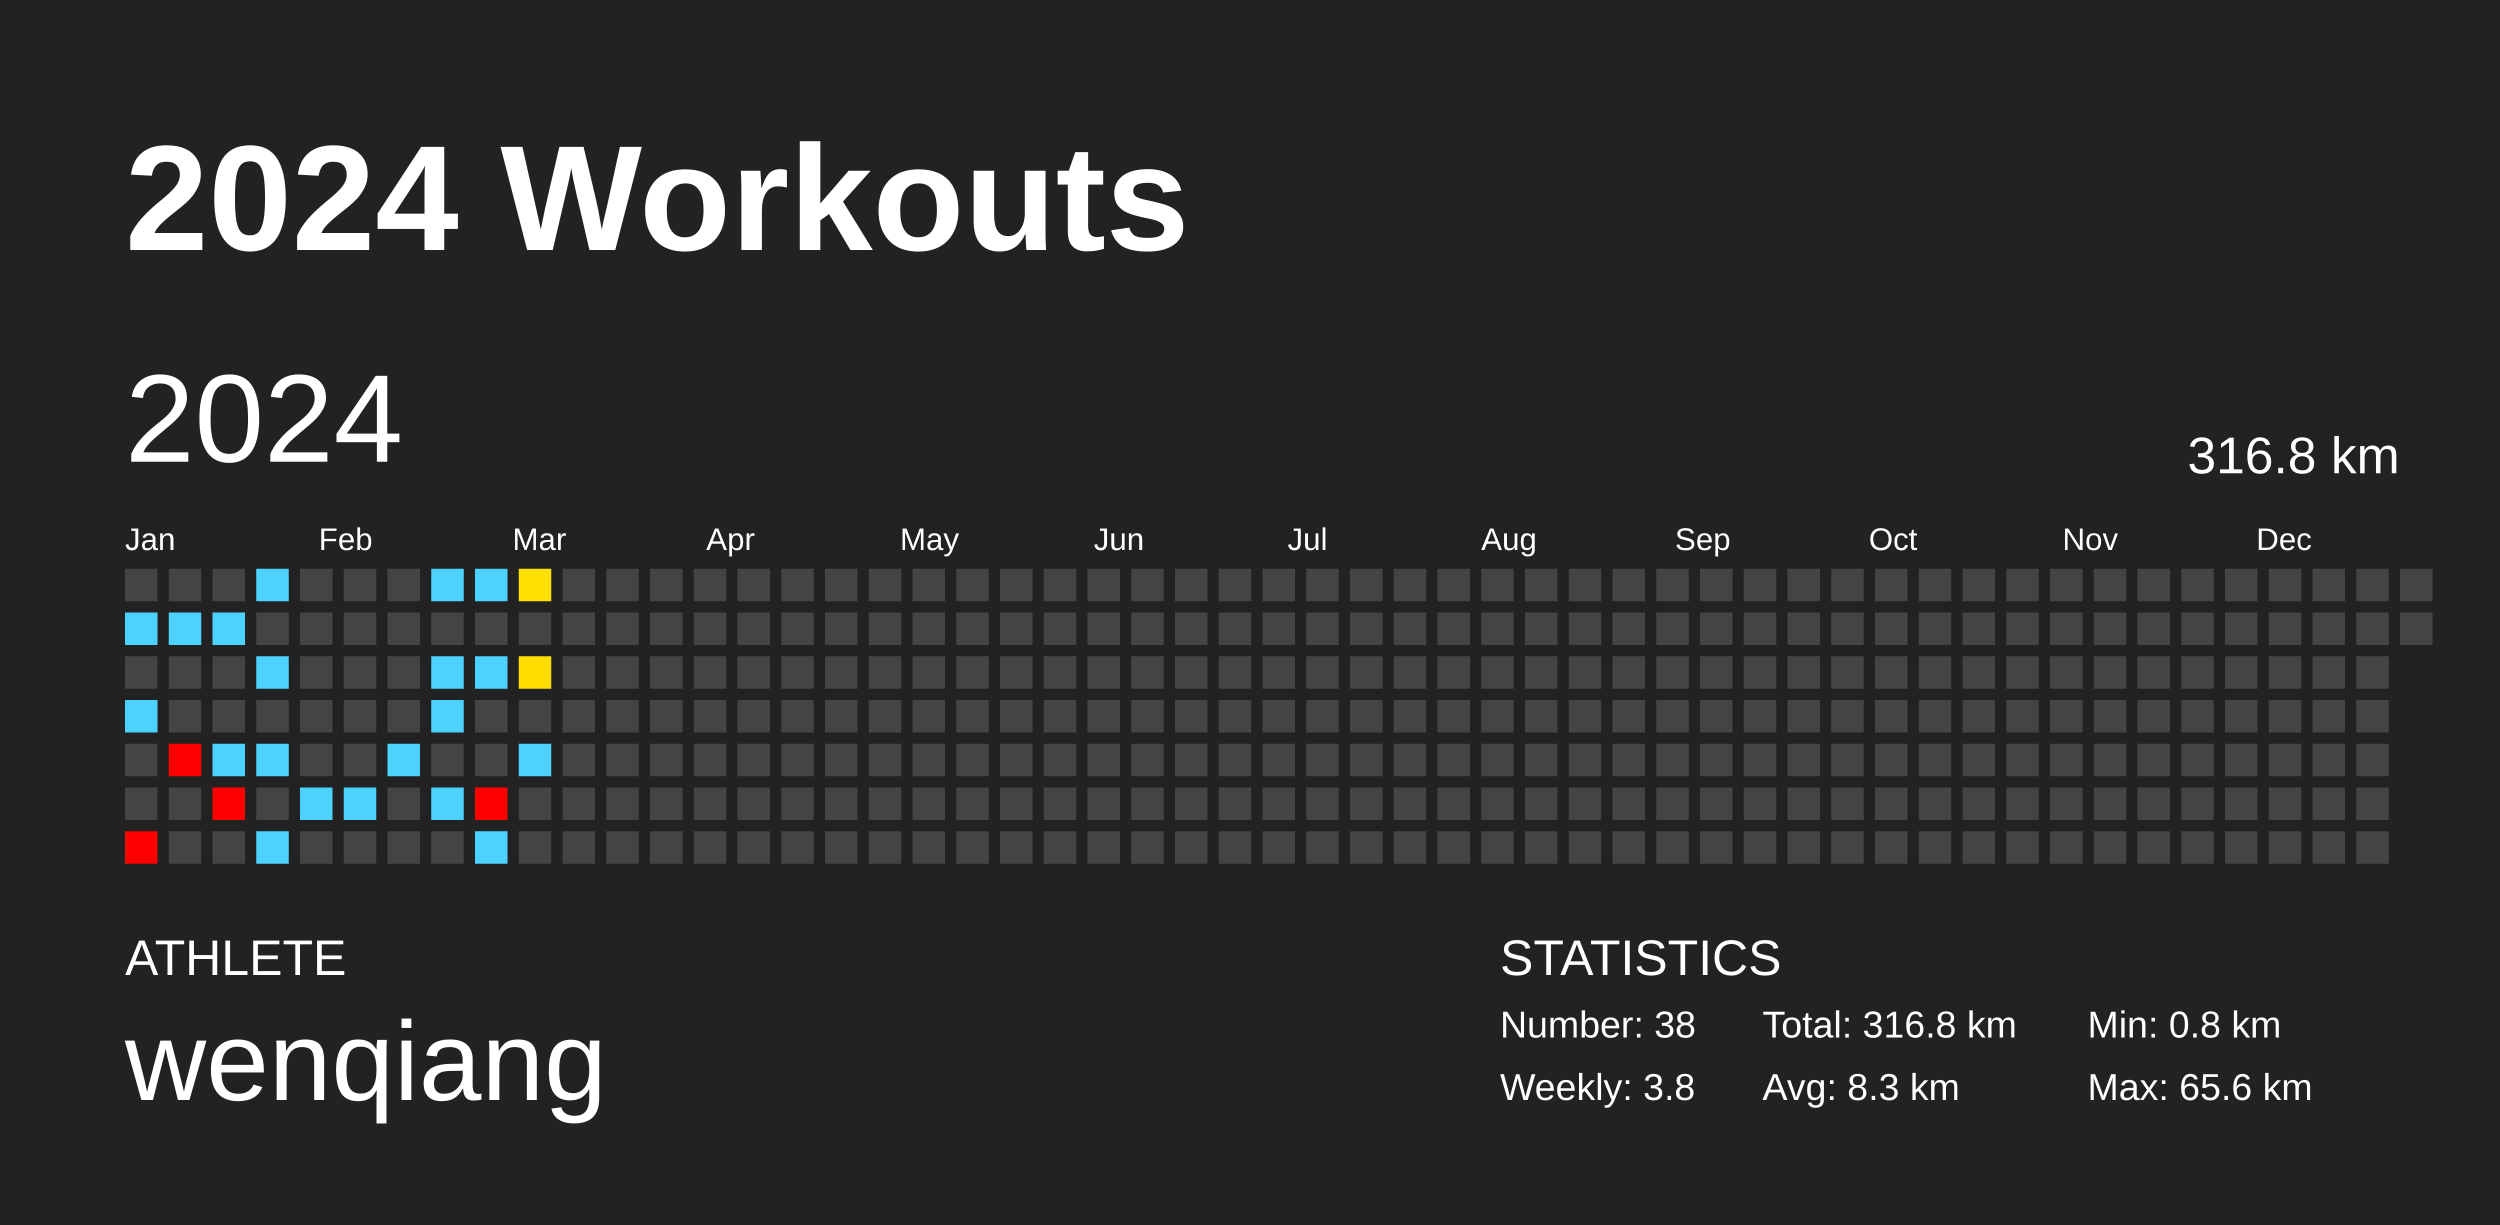
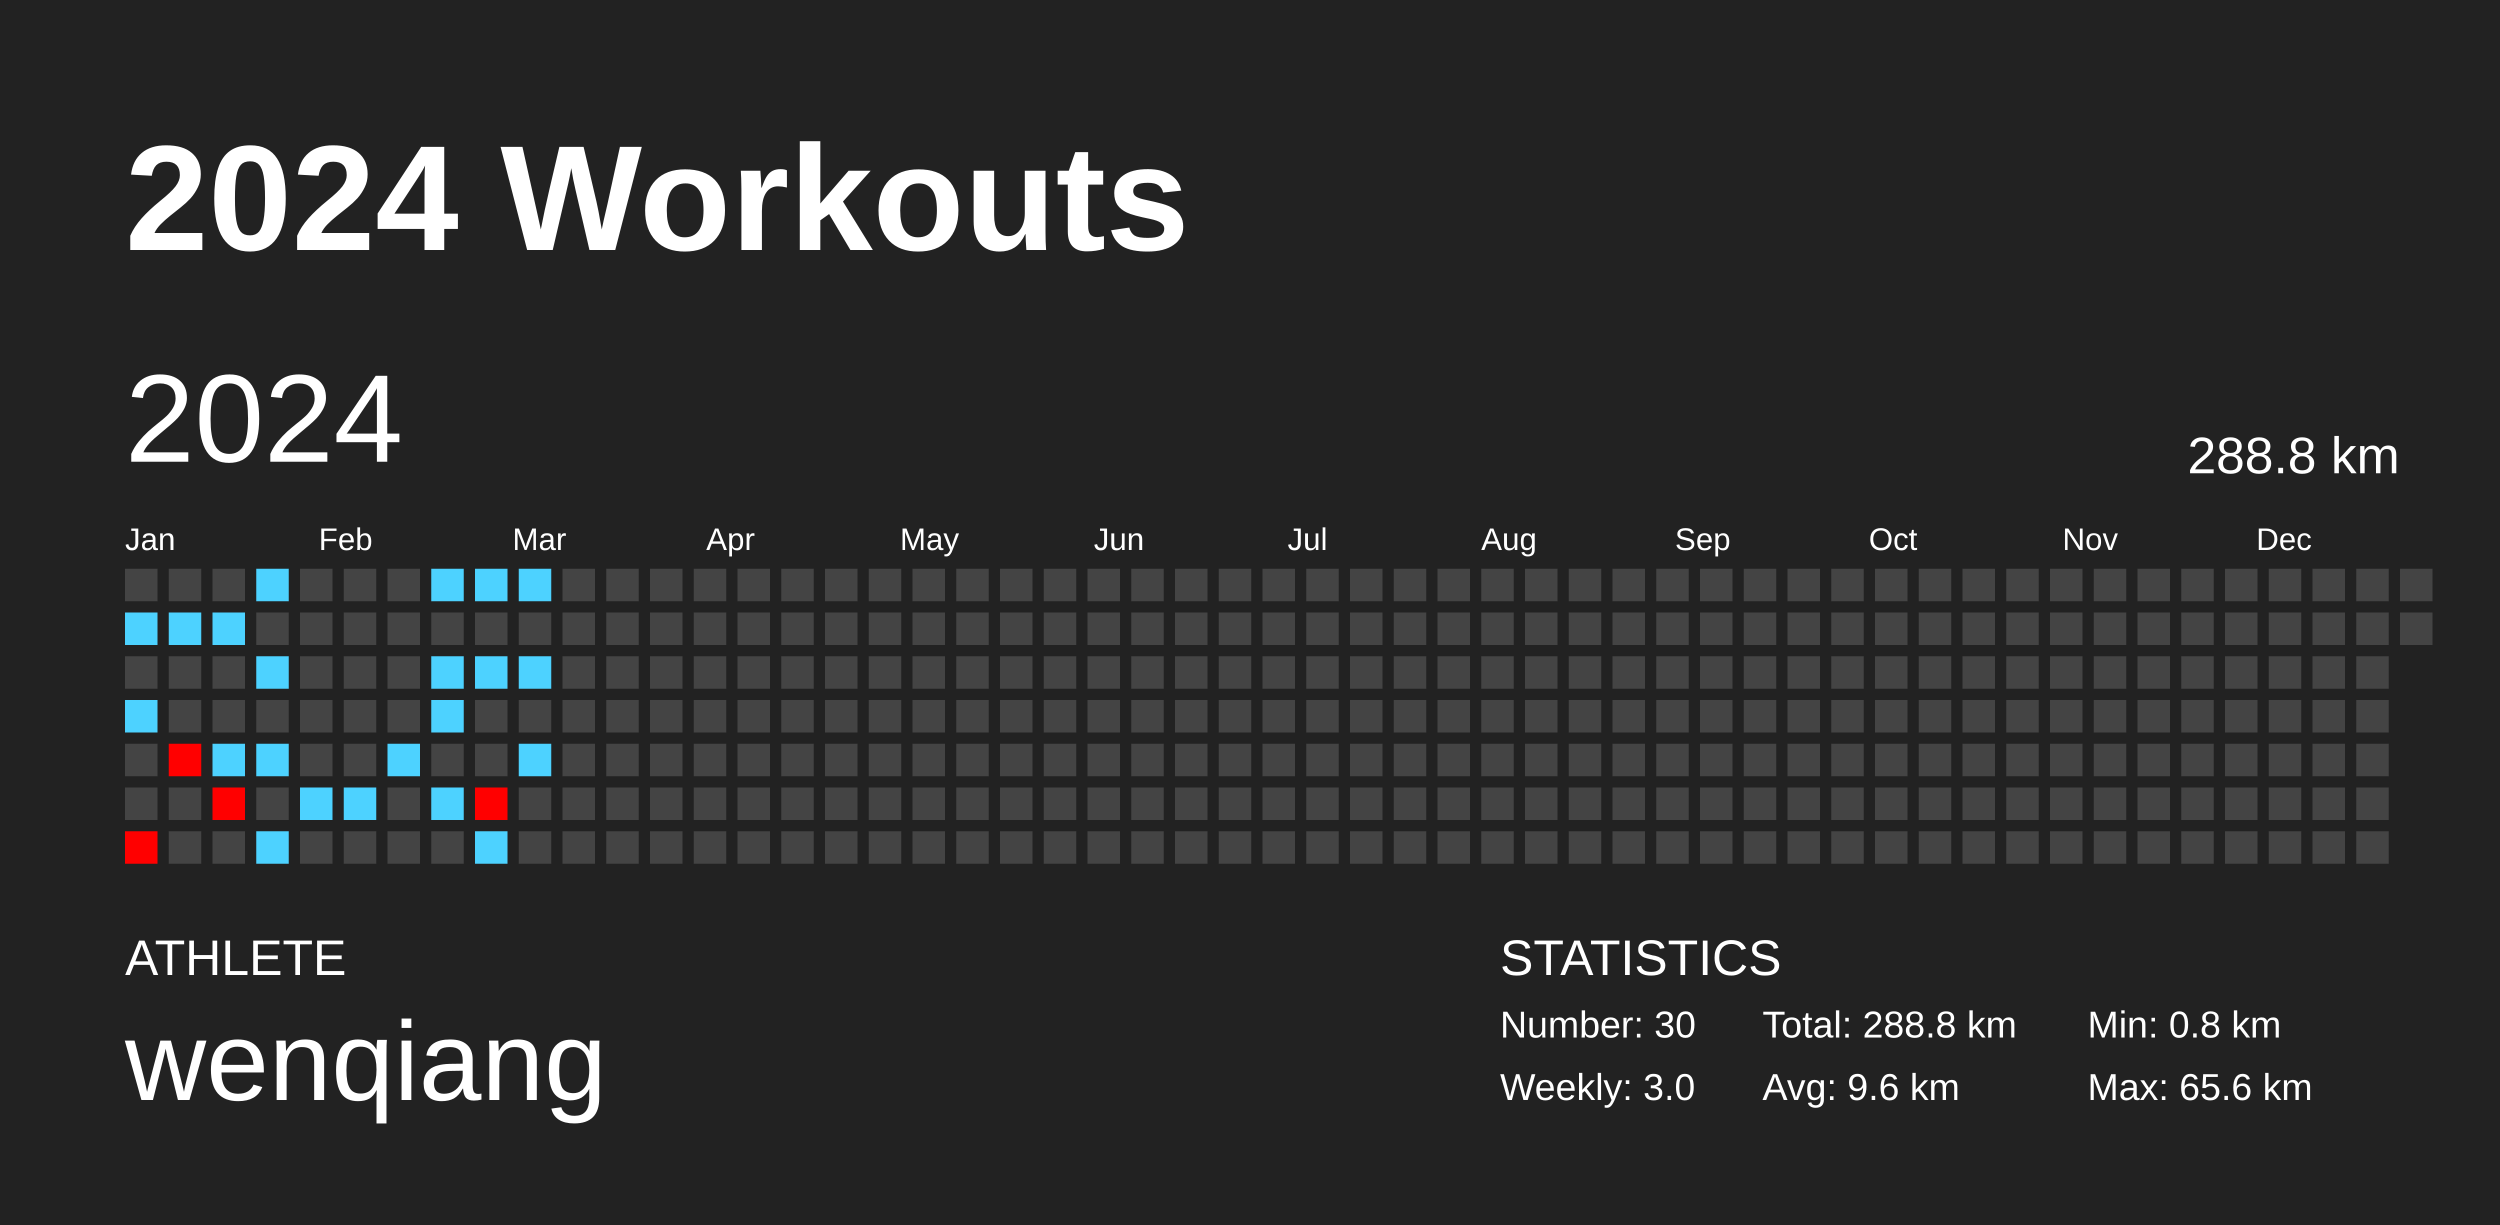
<svg xmlns="http://www.w3.org/2000/svg" baseProfile="full" height="98mm" version="1.1" viewBox="0,0,200,98" width="200mm">
  <defs />
  <rect fill="#222222" height="98" width="200" x="0" y="0" />
  <text fill="#FFFFFF" style="font-size:12px; font-family:Arial; font-weight:bold;" x="10" y="20">2024 Workouts</text>
  <text fill="#FFFFFF" style="font-size:4px; font-family:Arial" x="10" y="78">ATHLETE</text>
  <text fill="#FFFFFF" style="font-size:9px; font-family:Arial" x="10" y="88">wenqiang</text>
  <text fill="#FFFFFF" style="font-size:4px; font-family:Arial" x="120" y="78">STATISTICS</text>
-   <text fill="#FFFFFF" style="font-size:3px; font-family:Arial" x="120" y="83">Number: 38</text>
-   <text fill="#FFFFFF" style="font-size:3px; font-family:Arial" x="120" y="88">Weekly: 3.8</text>
-   <text fill="#FFFFFF" style="font-size:3px; font-family:Arial" x="141" y="83">Total: 316.8 km</text>
-   <text fill="#FFFFFF" style="font-size:3px; font-family:Arial" x="141" y="88">Avg: 8.3 km</text>
+   <text fill="#FFFFFF" style="font-size:3px; font-family:Arial" x="120" y="83">Number: 30</text>
+   <text fill="#FFFFFF" style="font-size:3px; font-family:Arial" x="120" y="88">Weekly: 3.0</text>
+   <text fill="#FFFFFF" style="font-size:3px; font-family:Arial" x="141" y="83">Total: 288.8 km</text>
+   <text fill="#FFFFFF" style="font-size:3px; font-family:Arial" x="141" y="88">Avg: 9.6 km</text>
  <text fill="#FFFFFF" style="font-size:3px; font-family:Arial" x="167" y="83">Min: 0.8 km</text>
  <text fill="#FFFFFF" style="font-size:3px; font-family:Arial" x="167" y="88">Max: 65.6 km</text>
  <text dominant-baseline="hanging" fill="#FFFFFF" style="font-size:10.0px; font-family:Arial;" x="10" y="30">2024</text>
-   <text dominant-baseline="hanging" fill="#FFFFFF" style="font-size:4.125px; font-family:Arial;" x="175" y="35">316.8 km</text>
+   <text dominant-baseline="hanging" fill="#FFFFFF" style="font-size:4.125px; font-family:Arial;" x="175" y="35">288.8 km</text>
  <text fill="#FFFFFF" style="font-size:2.5px; font-family:Arial" x="10.0" y="44">Jan</text>
  <text fill="#FFFFFF" style="font-size:2.5px; font-family:Arial" x="25.5" y="44">Feb</text>
  <text fill="#FFFFFF" style="font-size:2.5px; font-family:Arial" x="41.0" y="44">Mar</text>
  <text fill="#FFFFFF" style="font-size:2.5px; font-family:Arial" x="56.5" y="44">Apr</text>
  <text fill="#FFFFFF" style="font-size:2.5px; font-family:Arial" x="72.0" y="44">May</text>
  <text fill="#FFFFFF" style="font-size:2.5px; font-family:Arial" x="87.5" y="44">Jun</text>
  <text fill="#FFFFFF" style="font-size:2.5px; font-family:Arial" x="103.0" y="44">Jul</text>
  <text fill="#FFFFFF" style="font-size:2.5px; font-family:Arial" x="118.5" y="44">Aug</text>
  <text fill="#FFFFFF" style="font-size:2.5px; font-family:Arial" x="134.0" y="44">Sep</text>
  <text fill="#FFFFFF" style="font-size:2.5px; font-family:Arial" x="149.5" y="44">Oct</text>
  <text fill="#FFFFFF" style="font-size:2.5px; font-family:Arial" x="165.0" y="44">Nov</text>
  <text fill="#FFFFFF" style="font-size:2.5px; font-family:Arial" x="180.5" y="44">Dec</text>
  <rect fill="#444444" height="2.6" width="2.6" x="10.0" y="45.5" />
  <rect fill="#4dd2ff" height="2.6" width="2.6" x="10.0" y="49.0" />
  <rect fill="#444444" height="2.6" width="2.6" x="10.0" y="52.5" />
  <rect fill="#4dd2ff" height="2.6" width="2.6" x="10.0" y="56.0" />
  <rect fill="#444444" height="2.6" width="2.6" x="10.0" y="59.5" />
  <rect fill="#444444" height="2.6" width="2.6" x="10.0" y="63.0" />
  <rect fill="red" height="2.6" width="2.6" x="10.0" y="66.5" />
  <rect fill="#444444" height="2.6" width="2.6" x="13.5" y="45.5" />
  <rect fill="#4dd2ff" height="2.6" width="2.6" x="13.5" y="49.0" />
  <rect fill="#444444" height="2.6" width="2.6" x="13.5" y="52.5" />
  <rect fill="#444444" height="2.6" width="2.6" x="13.5" y="56.0" />
  <rect fill="red" height="2.6" width="2.6" x="13.5" y="59.5" />
  <rect fill="#444444" height="2.6" width="2.6" x="13.5" y="63.0" />
  <rect fill="#444444" height="2.6" width="2.6" x="13.5" y="66.5" />
  <rect fill="#444444" height="2.6" width="2.6" x="17.0" y="45.5" />
  <rect fill="#4dd2ff" height="2.6" width="2.6" x="17.0" y="49.0" />
  <rect fill="#444444" height="2.6" width="2.6" x="17.0" y="52.5" />
  <rect fill="#444444" height="2.6" width="2.6" x="17.0" y="56.0" />
  <rect fill="#4dd2ff" height="2.6" width="2.6" x="17.0" y="59.5" />
  <rect fill="red" height="2.6" width="2.6" x="17.0" y="63.0" />
  <rect fill="#444444" height="2.6" width="2.6" x="17.0" y="66.5" />
  <rect fill="#4dd2ff" height="2.6" width="2.6" x="20.5" y="45.5" />
  <rect fill="#444444" height="2.6" width="2.6" x="20.5" y="49.0" />
  <rect fill="#4dd2ff" height="2.6" width="2.6" x="20.5" y="52.5" />
  <rect fill="#444444" height="2.6" width="2.6" x="20.5" y="56.0" />
  <rect fill="#4dd2ff" height="2.6" width="2.6" x="20.5" y="59.5" />
  <rect fill="#444444" height="2.6" width="2.6" x="20.5" y="63.0" />
  <rect fill="#4dd2ff" height="2.6" width="2.6" x="20.5" y="66.5" />
  <rect fill="#444444" height="2.6" width="2.6" x="24.0" y="45.5" />
  <rect fill="#444444" height="2.6" width="2.6" x="24.0" y="49.0" />
  <rect fill="#444444" height="2.6" width="2.6" x="24.0" y="52.5" />
  <rect fill="#444444" height="2.6" width="2.6" x="24.0" y="56.0" />
  <rect fill="#444444" height="2.6" width="2.6" x="24.0" y="59.5" />
  <rect fill="#4dd2ff" height="2.6" width="2.6" x="24.0" y="63.0" />
  <rect fill="#444444" height="2.6" width="2.6" x="24.0" y="66.5" />
  <rect fill="#444444" height="2.6" width="2.6" x="27.5" y="45.5" />
  <rect fill="#444444" height="2.6" width="2.6" x="27.5" y="49.0" />
  <rect fill="#444444" height="2.6" width="2.6" x="27.5" y="52.5" />
  <rect fill="#444444" height="2.6" width="2.6" x="27.5" y="56.0" />
  <rect fill="#444444" height="2.6" width="2.6" x="27.5" y="59.5" />
  <rect fill="#4dd2ff" height="2.6" width="2.6" x="27.5" y="63.0" />
  <rect fill="#444444" height="2.6" width="2.6" x="27.5" y="66.5" />
  <rect fill="#444444" height="2.6" width="2.6" x="31.0" y="45.5" />
  <rect fill="#444444" height="2.6" width="2.6" x="31.0" y="49.0" />
  <rect fill="#444444" height="2.6" width="2.6" x="31.0" y="52.5" />
  <rect fill="#444444" height="2.6" width="2.6" x="31.0" y="56.0" />
  <rect fill="#4dd2ff" height="2.6" width="2.6" x="31.0" y="59.5" />
  <rect fill="#444444" height="2.6" width="2.6" x="31.0" y="63.0" />
  <rect fill="#444444" height="2.6" width="2.6" x="31.0" y="66.5" />
  <rect fill="#4dd2ff" height="2.6" width="2.6" x="34.5" y="45.5" />
  <rect fill="#444444" height="2.6" width="2.6" x="34.5" y="49.0" />
  <rect fill="#4dd2ff" height="2.6" width="2.6" x="34.5" y="52.5" />
  <rect fill="#4dd2ff" height="2.6" width="2.6" x="34.5" y="56.0" />
  <rect fill="#444444" height="2.6" width="2.6" x="34.5" y="59.5" />
  <rect fill="#4dd2ff" height="2.6" width="2.6" x="34.5" y="63.0" />
  <rect fill="#444444" height="2.6" width="2.6" x="34.5" y="66.5" />
  <rect fill="#4dd2ff" height="2.6" width="2.6" x="38.0" y="45.5" />
  <rect fill="#444444" height="2.6" width="2.6" x="38.0" y="49.0" />
  <rect fill="#4dd2ff" height="2.6" width="2.6" x="38.0" y="52.5" />
  <rect fill="#444444" height="2.6" width="2.6" x="38.0" y="56.0" />
  <rect fill="#444444" height="2.6" width="2.6" x="38.0" y="59.5" />
  <rect fill="red" height="2.6" width="2.6" x="38.0" y="63.0" />
  <rect fill="#4dd2ff" height="2.6" width="2.6" x="38.0" y="66.5" />
-   <rect fill="#ffe000" height="2.6" width="2.6" x="41.5" y="45.5" />
+   <rect fill="#4dd2ff" height="2.6" width="2.6" x="41.5" y="45.5" />
  <rect fill="#444444" height="2.6" width="2.6" x="41.5" y="49.0" />
-   <rect fill="#ffde00" height="2.6" width="2.6" x="41.5" y="52.5" />
+   <rect fill="#4dd2ff" height="2.6" width="2.6" x="41.5" y="52.5" />
  <rect fill="#444444" height="2.6" width="2.6" x="41.5" y="56.0" />
  <rect fill="#4dd2ff" height="2.6" width="2.6" x="41.5" y="59.5" />
  <rect fill="#444444" height="2.6" width="2.6" x="41.5" y="63.0" />
  <rect fill="#444444" height="2.6" width="2.6" x="41.5" y="66.5" />
  <rect fill="#444444" height="2.6" width="2.6" x="45.0" y="45.5" />
  <rect fill="#444444" height="2.6" width="2.6" x="45.0" y="49.0" />
  <rect fill="#444444" height="2.6" width="2.6" x="45.0" y="52.5" />
  <rect fill="#444444" height="2.6" width="2.6" x="45.0" y="56.0" />
  <rect fill="#444444" height="2.6" width="2.6" x="45.0" y="59.5" />
  <rect fill="#444444" height="2.6" width="2.6" x="45.0" y="63.0" />
  <rect fill="#444444" height="2.6" width="2.6" x="45.0" y="66.5" />
  <rect fill="#444444" height="2.6" width="2.6" x="48.5" y="45.5" />
  <rect fill="#444444" height="2.6" width="2.6" x="48.5" y="49.0" />
  <rect fill="#444444" height="2.6" width="2.6" x="48.5" y="52.5" />
  <rect fill="#444444" height="2.6" width="2.6" x="48.5" y="56.0" />
  <rect fill="#444444" height="2.6" width="2.6" x="48.5" y="59.5" />
  <rect fill="#444444" height="2.6" width="2.6" x="48.5" y="63.0" />
  <rect fill="#444444" height="2.6" width="2.6" x="48.5" y="66.5" />
  <rect fill="#444444" height="2.6" width="2.6" x="52.0" y="45.5" />
  <rect fill="#444444" height="2.6" width="2.6" x="52.0" y="49.0" />
  <rect fill="#444444" height="2.6" width="2.6" x="52.0" y="52.5" />
  <rect fill="#444444" height="2.6" width="2.6" x="52.0" y="56.0" />
  <rect fill="#444444" height="2.6" width="2.6" x="52.0" y="59.5" />
  <rect fill="#444444" height="2.6" width="2.6" x="52.0" y="63.0" />
  <rect fill="#444444" height="2.6" width="2.6" x="52.0" y="66.5" />
  <rect fill="#444444" height="2.6" width="2.6" x="55.5" y="45.5" />
  <rect fill="#444444" height="2.6" width="2.6" x="55.5" y="49.0" />
  <rect fill="#444444" height="2.6" width="2.6" x="55.5" y="52.5" />
  <rect fill="#444444" height="2.6" width="2.6" x="55.5" y="56.0" />
  <rect fill="#444444" height="2.6" width="2.6" x="55.5" y="59.5" />
  <rect fill="#444444" height="2.6" width="2.6" x="55.5" y="63.0" />
  <rect fill="#444444" height="2.6" width="2.6" x="55.5" y="66.5" />
  <rect fill="#444444" height="2.6" width="2.6" x="59.0" y="45.5" />
  <rect fill="#444444" height="2.6" width="2.6" x="59.0" y="49.0" />
  <rect fill="#444444" height="2.6" width="2.6" x="59.0" y="52.5" />
  <rect fill="#444444" height="2.6" width="2.6" x="59.0" y="56.0" />
  <rect fill="#444444" height="2.6" width="2.6" x="59.0" y="59.5" />
  <rect fill="#444444" height="2.6" width="2.6" x="59.0" y="63.0" />
  <rect fill="#444444" height="2.6" width="2.6" x="59.0" y="66.5" />
  <rect fill="#444444" height="2.6" width="2.6" x="62.5" y="45.5" />
  <rect fill="#444444" height="2.6" width="2.6" x="62.5" y="49.0" />
  <rect fill="#444444" height="2.6" width="2.6" x="62.5" y="52.5" />
  <rect fill="#444444" height="2.6" width="2.6" x="62.5" y="56.0" />
  <rect fill="#444444" height="2.6" width="2.6" x="62.5" y="59.5" />
  <rect fill="#444444" height="2.6" width="2.6" x="62.5" y="63.0" />
  <rect fill="#444444" height="2.6" width="2.6" x="62.5" y="66.5" />
  <rect fill="#444444" height="2.6" width="2.6" x="66.0" y="45.5" />
  <rect fill="#444444" height="2.6" width="2.6" x="66.0" y="49.0" />
  <rect fill="#444444" height="2.6" width="2.6" x="66.0" y="52.5" />
  <rect fill="#444444" height="2.6" width="2.6" x="66.0" y="56.0" />
  <rect fill="#444444" height="2.6" width="2.6" x="66.0" y="59.5" />
  <rect fill="#444444" height="2.6" width="2.6" x="66.0" y="63.0" />
  <rect fill="#444444" height="2.6" width="2.6" x="66.0" y="66.5" />
  <rect fill="#444444" height="2.6" width="2.6" x="69.5" y="45.5" />
  <rect fill="#444444" height="2.6" width="2.6" x="69.5" y="49.0" />
  <rect fill="#444444" height="2.6" width="2.6" x="69.5" y="52.5" />
  <rect fill="#444444" height="2.6" width="2.6" x="69.5" y="56.0" />
  <rect fill="#444444" height="2.6" width="2.6" x="69.5" y="59.5" />
  <rect fill="#444444" height="2.6" width="2.6" x="69.5" y="63.0" />
  <rect fill="#444444" height="2.6" width="2.6" x="69.5" y="66.5" />
  <rect fill="#444444" height="2.6" width="2.6" x="73.0" y="45.5" />
  <rect fill="#444444" height="2.6" width="2.6" x="73.0" y="49.0" />
  <rect fill="#444444" height="2.6" width="2.6" x="73.0" y="52.5" />
  <rect fill="#444444" height="2.6" width="2.6" x="73.0" y="56.0" />
  <rect fill="#444444" height="2.6" width="2.6" x="73.0" y="59.5" />
  <rect fill="#444444" height="2.6" width="2.6" x="73.0" y="63.0" />
  <rect fill="#444444" height="2.6" width="2.6" x="73.0" y="66.5" />
  <rect fill="#444444" height="2.6" width="2.6" x="76.5" y="45.5" />
  <rect fill="#444444" height="2.6" width="2.6" x="76.5" y="49.0" />
  <rect fill="#444444" height="2.6" width="2.6" x="76.5" y="52.5" />
  <rect fill="#444444" height="2.6" width="2.6" x="76.5" y="56.0" />
  <rect fill="#444444" height="2.6" width="2.6" x="76.5" y="59.5" />
  <rect fill="#444444" height="2.6" width="2.6" x="76.5" y="63.0" />
  <rect fill="#444444" height="2.6" width="2.6" x="76.5" y="66.5" />
  <rect fill="#444444" height="2.6" width="2.6" x="80.0" y="45.5" />
  <rect fill="#444444" height="2.6" width="2.6" x="80.0" y="49.0" />
  <rect fill="#444444" height="2.6" width="2.6" x="80.0" y="52.5" />
  <rect fill="#444444" height="2.6" width="2.6" x="80.0" y="56.0" />
  <rect fill="#444444" height="2.6" width="2.6" x="80.0" y="59.5" />
  <rect fill="#444444" height="2.6" width="2.6" x="80.0" y="63.0" />
  <rect fill="#444444" height="2.6" width="2.6" x="80.0" y="66.5" />
  <rect fill="#444444" height="2.6" width="2.6" x="83.5" y="45.5" />
  <rect fill="#444444" height="2.6" width="2.6" x="83.5" y="49.0" />
  <rect fill="#444444" height="2.6" width="2.6" x="83.5" y="52.5" />
  <rect fill="#444444" height="2.6" width="2.6" x="83.5" y="56.0" />
  <rect fill="#444444" height="2.6" width="2.6" x="83.5" y="59.5" />
  <rect fill="#444444" height="2.6" width="2.6" x="83.5" y="63.0" />
  <rect fill="#444444" height="2.6" width="2.6" x="83.5" y="66.5" />
  <rect fill="#444444" height="2.6" width="2.6" x="87.0" y="45.5" />
  <rect fill="#444444" height="2.6" width="2.6" x="87.0" y="49.0" />
  <rect fill="#444444" height="2.6" width="2.6" x="87.0" y="52.5" />
  <rect fill="#444444" height="2.6" width="2.6" x="87.0" y="56.0" />
  <rect fill="#444444" height="2.6" width="2.6" x="87.0" y="59.5" />
  <rect fill="#444444" height="2.6" width="2.6" x="87.0" y="63.0" />
  <rect fill="#444444" height="2.6" width="2.6" x="87.0" y="66.5" />
  <rect fill="#444444" height="2.6" width="2.6" x="90.5" y="45.5" />
  <rect fill="#444444" height="2.6" width="2.6" x="90.5" y="49.0" />
  <rect fill="#444444" height="2.6" width="2.6" x="90.5" y="52.5" />
  <rect fill="#444444" height="2.6" width="2.6" x="90.5" y="56.0" />
  <rect fill="#444444" height="2.6" width="2.6" x="90.5" y="59.5" />
  <rect fill="#444444" height="2.6" width="2.6" x="90.5" y="63.0" />
  <rect fill="#444444" height="2.6" width="2.6" x="90.5" y="66.5" />
  <rect fill="#444444" height="2.6" width="2.6" x="94.0" y="45.5" />
  <rect fill="#444444" height="2.6" width="2.6" x="94.0" y="49.0" />
  <rect fill="#444444" height="2.6" width="2.6" x="94.0" y="52.5" />
  <rect fill="#444444" height="2.6" width="2.6" x="94.0" y="56.0" />
  <rect fill="#444444" height="2.6" width="2.6" x="94.0" y="59.5" />
  <rect fill="#444444" height="2.6" width="2.6" x="94.0" y="63.0" />
  <rect fill="#444444" height="2.6" width="2.6" x="94.0" y="66.5" />
  <rect fill="#444444" height="2.6" width="2.6" x="97.5" y="45.5" />
  <rect fill="#444444" height="2.6" width="2.6" x="97.5" y="49.0" />
  <rect fill="#444444" height="2.6" width="2.6" x="97.5" y="52.5" />
  <rect fill="#444444" height="2.6" width="2.6" x="97.5" y="56.0" />
  <rect fill="#444444" height="2.6" width="2.6" x="97.5" y="59.5" />
  <rect fill="#444444" height="2.6" width="2.6" x="97.5" y="63.0" />
  <rect fill="#444444" height="2.6" width="2.6" x="97.5" y="66.5" />
  <rect fill="#444444" height="2.6" width="2.6" x="101.0" y="45.5" />
  <rect fill="#444444" height="2.6" width="2.6" x="101.0" y="49.0" />
  <rect fill="#444444" height="2.6" width="2.6" x="101.0" y="52.5" />
  <rect fill="#444444" height="2.6" width="2.6" x="101.0" y="56.0" />
  <rect fill="#444444" height="2.6" width="2.6" x="101.0" y="59.5" />
  <rect fill="#444444" height="2.6" width="2.6" x="101.0" y="63.0" />
  <rect fill="#444444" height="2.6" width="2.6" x="101.0" y="66.5" />
  <rect fill="#444444" height="2.6" width="2.6" x="104.5" y="45.5" />
  <rect fill="#444444" height="2.6" width="2.6" x="104.5" y="49.0" />
  <rect fill="#444444" height="2.6" width="2.6" x="104.5" y="52.5" />
  <rect fill="#444444" height="2.6" width="2.6" x="104.5" y="56.0" />
  <rect fill="#444444" height="2.6" width="2.6" x="104.5" y="59.5" />
  <rect fill="#444444" height="2.6" width="2.6" x="104.5" y="63.0" />
  <rect fill="#444444" height="2.6" width="2.6" x="104.5" y="66.5" />
  <rect fill="#444444" height="2.6" width="2.6" x="108.0" y="45.5" />
  <rect fill="#444444" height="2.6" width="2.6" x="108.0" y="49.0" />
  <rect fill="#444444" height="2.6" width="2.6" x="108.0" y="52.5" />
  <rect fill="#444444" height="2.6" width="2.6" x="108.0" y="56.0" />
  <rect fill="#444444" height="2.6" width="2.6" x="108.0" y="59.5" />
  <rect fill="#444444" height="2.6" width="2.6" x="108.0" y="63.0" />
  <rect fill="#444444" height="2.6" width="2.6" x="108.0" y="66.5" />
  <rect fill="#444444" height="2.6" width="2.6" x="111.5" y="45.5" />
  <rect fill="#444444" height="2.6" width="2.6" x="111.5" y="49.0" />
  <rect fill="#444444" height="2.6" width="2.6" x="111.5" y="52.5" />
  <rect fill="#444444" height="2.6" width="2.6" x="111.5" y="56.0" />
  <rect fill="#444444" height="2.6" width="2.6" x="111.5" y="59.5" />
  <rect fill="#444444" height="2.6" width="2.6" x="111.5" y="63.0" />
  <rect fill="#444444" height="2.6" width="2.6" x="111.5" y="66.5" />
  <rect fill="#444444" height="2.6" width="2.6" x="115.0" y="45.5" />
  <rect fill="#444444" height="2.6" width="2.6" x="115.0" y="49.0" />
  <rect fill="#444444" height="2.6" width="2.6" x="115.0" y="52.5" />
  <rect fill="#444444" height="2.6" width="2.6" x="115.0" y="56.0" />
  <rect fill="#444444" height="2.6" width="2.6" x="115.0" y="59.5" />
  <rect fill="#444444" height="2.6" width="2.6" x="115.0" y="63.0" />
  <rect fill="#444444" height="2.6" width="2.6" x="115.0" y="66.5" />
  <rect fill="#444444" height="2.6" width="2.6" x="118.5" y="45.5" />
  <rect fill="#444444" height="2.6" width="2.6" x="118.5" y="49.0" />
  <rect fill="#444444" height="2.6" width="2.6" x="118.5" y="52.5" />
  <rect fill="#444444" height="2.6" width="2.6" x="118.5" y="56.0" />
  <rect fill="#444444" height="2.6" width="2.6" x="118.5" y="59.5" />
  <rect fill="#444444" height="2.6" width="2.6" x="118.5" y="63.0" />
  <rect fill="#444444" height="2.6" width="2.6" x="118.5" y="66.5" />
  <rect fill="#444444" height="2.6" width="2.6" x="122.0" y="45.5" />
  <rect fill="#444444" height="2.6" width="2.6" x="122.0" y="49.0" />
  <rect fill="#444444" height="2.6" width="2.6" x="122.0" y="52.5" />
  <rect fill="#444444" height="2.6" width="2.6" x="122.0" y="56.0" />
  <rect fill="#444444" height="2.6" width="2.6" x="122.0" y="59.5" />
  <rect fill="#444444" height="2.6" width="2.6" x="122.0" y="63.0" />
  <rect fill="#444444" height="2.6" width="2.6" x="122.0" y="66.5" />
  <rect fill="#444444" height="2.6" width="2.6" x="125.5" y="45.5" />
  <rect fill="#444444" height="2.6" width="2.6" x="125.5" y="49.0" />
  <rect fill="#444444" height="2.6" width="2.6" x="125.5" y="52.5" />
  <rect fill="#444444" height="2.6" width="2.6" x="125.5" y="56.0" />
  <rect fill="#444444" height="2.6" width="2.6" x="125.5" y="59.5" />
  <rect fill="#444444" height="2.6" width="2.6" x="125.5" y="63.0" />
  <rect fill="#444444" height="2.6" width="2.6" x="125.5" y="66.5" />
  <rect fill="#444444" height="2.6" width="2.6" x="129.0" y="45.5" />
  <rect fill="#444444" height="2.6" width="2.6" x="129.0" y="49.0" />
  <rect fill="#444444" height="2.6" width="2.6" x="129.0" y="52.5" />
  <rect fill="#444444" height="2.6" width="2.6" x="129.0" y="56.0" />
  <rect fill="#444444" height="2.6" width="2.6" x="129.0" y="59.5" />
  <rect fill="#444444" height="2.6" width="2.6" x="129.0" y="63.0" />
  <rect fill="#444444" height="2.6" width="2.6" x="129.0" y="66.5" />
  <rect fill="#444444" height="2.6" width="2.6" x="132.5" y="45.5" />
  <rect fill="#444444" height="2.6" width="2.6" x="132.5" y="49.0" />
  <rect fill="#444444" height="2.6" width="2.6" x="132.5" y="52.5" />
  <rect fill="#444444" height="2.6" width="2.6" x="132.5" y="56.0" />
  <rect fill="#444444" height="2.6" width="2.6" x="132.5" y="59.5" />
  <rect fill="#444444" height="2.6" width="2.6" x="132.5" y="63.0" />
  <rect fill="#444444" height="2.6" width="2.6" x="132.5" y="66.5" />
  <rect fill="#444444" height="2.6" width="2.6" x="136.0" y="45.5" />
  <rect fill="#444444" height="2.6" width="2.6" x="136.0" y="49.0" />
  <rect fill="#444444" height="2.6" width="2.6" x="136.0" y="52.5" />
  <rect fill="#444444" height="2.6" width="2.6" x="136.0" y="56.0" />
  <rect fill="#444444" height="2.6" width="2.6" x="136.0" y="59.5" />
  <rect fill="#444444" height="2.6" width="2.6" x="136.0" y="63.0" />
  <rect fill="#444444" height="2.6" width="2.6" x="136.0" y="66.5" />
  <rect fill="#444444" height="2.6" width="2.6" x="139.5" y="45.5" />
  <rect fill="#444444" height="2.6" width="2.6" x="139.5" y="49.0" />
  <rect fill="#444444" height="2.6" width="2.6" x="139.5" y="52.5" />
  <rect fill="#444444" height="2.6" width="2.6" x="139.5" y="56.0" />
  <rect fill="#444444" height="2.6" width="2.6" x="139.5" y="59.5" />
  <rect fill="#444444" height="2.6" width="2.6" x="139.5" y="63.0" />
  <rect fill="#444444" height="2.6" width="2.6" x="139.5" y="66.5" />
  <rect fill="#444444" height="2.6" width="2.6" x="143.0" y="45.5" />
  <rect fill="#444444" height="2.6" width="2.6" x="143.0" y="49.0" />
  <rect fill="#444444" height="2.6" width="2.6" x="143.0" y="52.5" />
  <rect fill="#444444" height="2.6" width="2.6" x="143.0" y="56.0" />
  <rect fill="#444444" height="2.6" width="2.6" x="143.0" y="59.5" />
  <rect fill="#444444" height="2.6" width="2.6" x="143.0" y="63.0" />
  <rect fill="#444444" height="2.6" width="2.6" x="143.0" y="66.5" />
  <rect fill="#444444" height="2.6" width="2.6" x="146.5" y="45.5" />
  <rect fill="#444444" height="2.6" width="2.6" x="146.5" y="49.0" />
  <rect fill="#444444" height="2.6" width="2.6" x="146.5" y="52.5" />
  <rect fill="#444444" height="2.6" width="2.6" x="146.5" y="56.0" />
  <rect fill="#444444" height="2.6" width="2.6" x="146.5" y="59.5" />
  <rect fill="#444444" height="2.6" width="2.6" x="146.5" y="63.0" />
  <rect fill="#444444" height="2.6" width="2.6" x="146.5" y="66.5" />
  <rect fill="#444444" height="2.6" width="2.6" x="150.0" y="45.5" />
  <rect fill="#444444" height="2.6" width="2.6" x="150.0" y="49.0" />
  <rect fill="#444444" height="2.6" width="2.6" x="150.0" y="52.5" />
  <rect fill="#444444" height="2.6" width="2.6" x="150.0" y="56.0" />
  <rect fill="#444444" height="2.6" width="2.6" x="150.0" y="59.5" />
  <rect fill="#444444" height="2.6" width="2.6" x="150.0" y="63.0" />
  <rect fill="#444444" height="2.6" width="2.6" x="150.0" y="66.5" />
  <rect fill="#444444" height="2.6" width="2.6" x="153.5" y="45.5" />
  <rect fill="#444444" height="2.6" width="2.6" x="153.5" y="49.0" />
  <rect fill="#444444" height="2.6" width="2.6" x="153.5" y="52.5" />
  <rect fill="#444444" height="2.6" width="2.6" x="153.5" y="56.0" />
  <rect fill="#444444" height="2.6" width="2.6" x="153.5" y="59.5" />
  <rect fill="#444444" height="2.6" width="2.6" x="153.5" y="63.0" />
  <rect fill="#444444" height="2.6" width="2.6" x="153.5" y="66.5" />
  <rect fill="#444444" height="2.6" width="2.6" x="157.0" y="45.5" />
  <rect fill="#444444" height="2.6" width="2.6" x="157.0" y="49.0" />
  <rect fill="#444444" height="2.6" width="2.6" x="157.0" y="52.5" />
  <rect fill="#444444" height="2.6" width="2.6" x="157.0" y="56.0" />
  <rect fill="#444444" height="2.6" width="2.6" x="157.0" y="59.5" />
  <rect fill="#444444" height="2.6" width="2.6" x="157.0" y="63.0" />
  <rect fill="#444444" height="2.6" width="2.6" x="157.0" y="66.5" />
  <rect fill="#444444" height="2.6" width="2.6" x="160.5" y="45.5" />
  <rect fill="#444444" height="2.6" width="2.6" x="160.5" y="49.0" />
  <rect fill="#444444" height="2.6" width="2.6" x="160.5" y="52.5" />
  <rect fill="#444444" height="2.6" width="2.6" x="160.5" y="56.0" />
  <rect fill="#444444" height="2.6" width="2.6" x="160.5" y="59.5" />
  <rect fill="#444444" height="2.6" width="2.6" x="160.5" y="63.0" />
  <rect fill="#444444" height="2.6" width="2.6" x="160.5" y="66.5" />
  <rect fill="#444444" height="2.6" width="2.6" x="164.0" y="45.5" />
  <rect fill="#444444" height="2.6" width="2.6" x="164.0" y="49.0" />
  <rect fill="#444444" height="2.6" width="2.6" x="164.0" y="52.5" />
  <rect fill="#444444" height="2.6" width="2.6" x="164.0" y="56.0" />
  <rect fill="#444444" height="2.6" width="2.6" x="164.0" y="59.5" />
  <rect fill="#444444" height="2.6" width="2.6" x="164.0" y="63.0" />
  <rect fill="#444444" height="2.6" width="2.6" x="164.0" y="66.5" />
  <rect fill="#444444" height="2.6" width="2.6" x="167.5" y="45.5" />
  <rect fill="#444444" height="2.6" width="2.6" x="167.5" y="49.0" />
  <rect fill="#444444" height="2.6" width="2.6" x="167.5" y="52.5" />
  <rect fill="#444444" height="2.6" width="2.6" x="167.5" y="56.0" />
  <rect fill="#444444" height="2.6" width="2.6" x="167.5" y="59.5" />
  <rect fill="#444444" height="2.6" width="2.6" x="167.5" y="63.0" />
  <rect fill="#444444" height="2.6" width="2.6" x="167.5" y="66.5" />
  <rect fill="#444444" height="2.6" width="2.6" x="171.0" y="45.5" />
  <rect fill="#444444" height="2.6" width="2.6" x="171.0" y="49.0" />
  <rect fill="#444444" height="2.6" width="2.6" x="171.0" y="52.5" />
  <rect fill="#444444" height="2.6" width="2.6" x="171.0" y="56.0" />
  <rect fill="#444444" height="2.6" width="2.6" x="171.0" y="59.5" />
  <rect fill="#444444" height="2.6" width="2.6" x="171.0" y="63.0" />
  <rect fill="#444444" height="2.6" width="2.6" x="171.0" y="66.5" />
  <rect fill="#444444" height="2.6" width="2.6" x="174.5" y="45.5" />
  <rect fill="#444444" height="2.6" width="2.6" x="174.5" y="49.0" />
  <rect fill="#444444" height="2.6" width="2.6" x="174.5" y="52.5" />
  <rect fill="#444444" height="2.6" width="2.6" x="174.5" y="56.0" />
  <rect fill="#444444" height="2.6" width="2.6" x="174.5" y="59.5" />
  <rect fill="#444444" height="2.6" width="2.6" x="174.5" y="63.0" />
  <rect fill="#444444" height="2.6" width="2.6" x="174.5" y="66.5" />
  <rect fill="#444444" height="2.6" width="2.6" x="178.0" y="45.5" />
  <rect fill="#444444" height="2.6" width="2.6" x="178.0" y="49.0" />
  <rect fill="#444444" height="2.6" width="2.6" x="178.0" y="52.5" />
  <rect fill="#444444" height="2.6" width="2.6" x="178.0" y="56.0" />
  <rect fill="#444444" height="2.6" width="2.6" x="178.0" y="59.5" />
  <rect fill="#444444" height="2.6" width="2.6" x="178.0" y="63.0" />
  <rect fill="#444444" height="2.6" width="2.6" x="178.0" y="66.5" />
  <rect fill="#444444" height="2.6" width="2.6" x="181.5" y="45.5" />
  <rect fill="#444444" height="2.6" width="2.6" x="181.5" y="49.0" />
  <rect fill="#444444" height="2.6" width="2.6" x="181.5" y="52.5" />
  <rect fill="#444444" height="2.6" width="2.6" x="181.5" y="56.0" />
  <rect fill="#444444" height="2.6" width="2.6" x="181.5" y="59.5" />
  <rect fill="#444444" height="2.6" width="2.6" x="181.5" y="63.0" />
  <rect fill="#444444" height="2.6" width="2.6" x="181.5" y="66.5" />
  <rect fill="#444444" height="2.6" width="2.6" x="185.0" y="45.5" />
  <rect fill="#444444" height="2.6" width="2.6" x="185.0" y="49.0" />
  <rect fill="#444444" height="2.6" width="2.6" x="185.0" y="52.5" />
  <rect fill="#444444" height="2.6" width="2.6" x="185.0" y="56.0" />
  <rect fill="#444444" height="2.6" width="2.6" x="185.0" y="59.5" />
  <rect fill="#444444" height="2.6" width="2.6" x="185.0" y="63.0" />
  <rect fill="#444444" height="2.6" width="2.6" x="185.0" y="66.5" />
  <rect fill="#444444" height="2.6" width="2.6" x="188.5" y="45.5" />
  <rect fill="#444444" height="2.6" width="2.6" x="188.5" y="49.0" />
  <rect fill="#444444" height="2.6" width="2.6" x="188.5" y="52.5" />
  <rect fill="#444444" height="2.6" width="2.6" x="188.5" y="56.0" />
  <rect fill="#444444" height="2.6" width="2.6" x="188.5" y="59.5" />
  <rect fill="#444444" height="2.6" width="2.6" x="188.5" y="63.0" />
  <rect fill="#444444" height="2.6" width="2.6" x="188.5" y="66.5" />
  <rect fill="#444444" height="2.6" width="2.6" x="192.0" y="45.5" />
  <rect fill="#444444" height="2.6" width="2.6" x="192.0" y="49.0" />
</svg>
